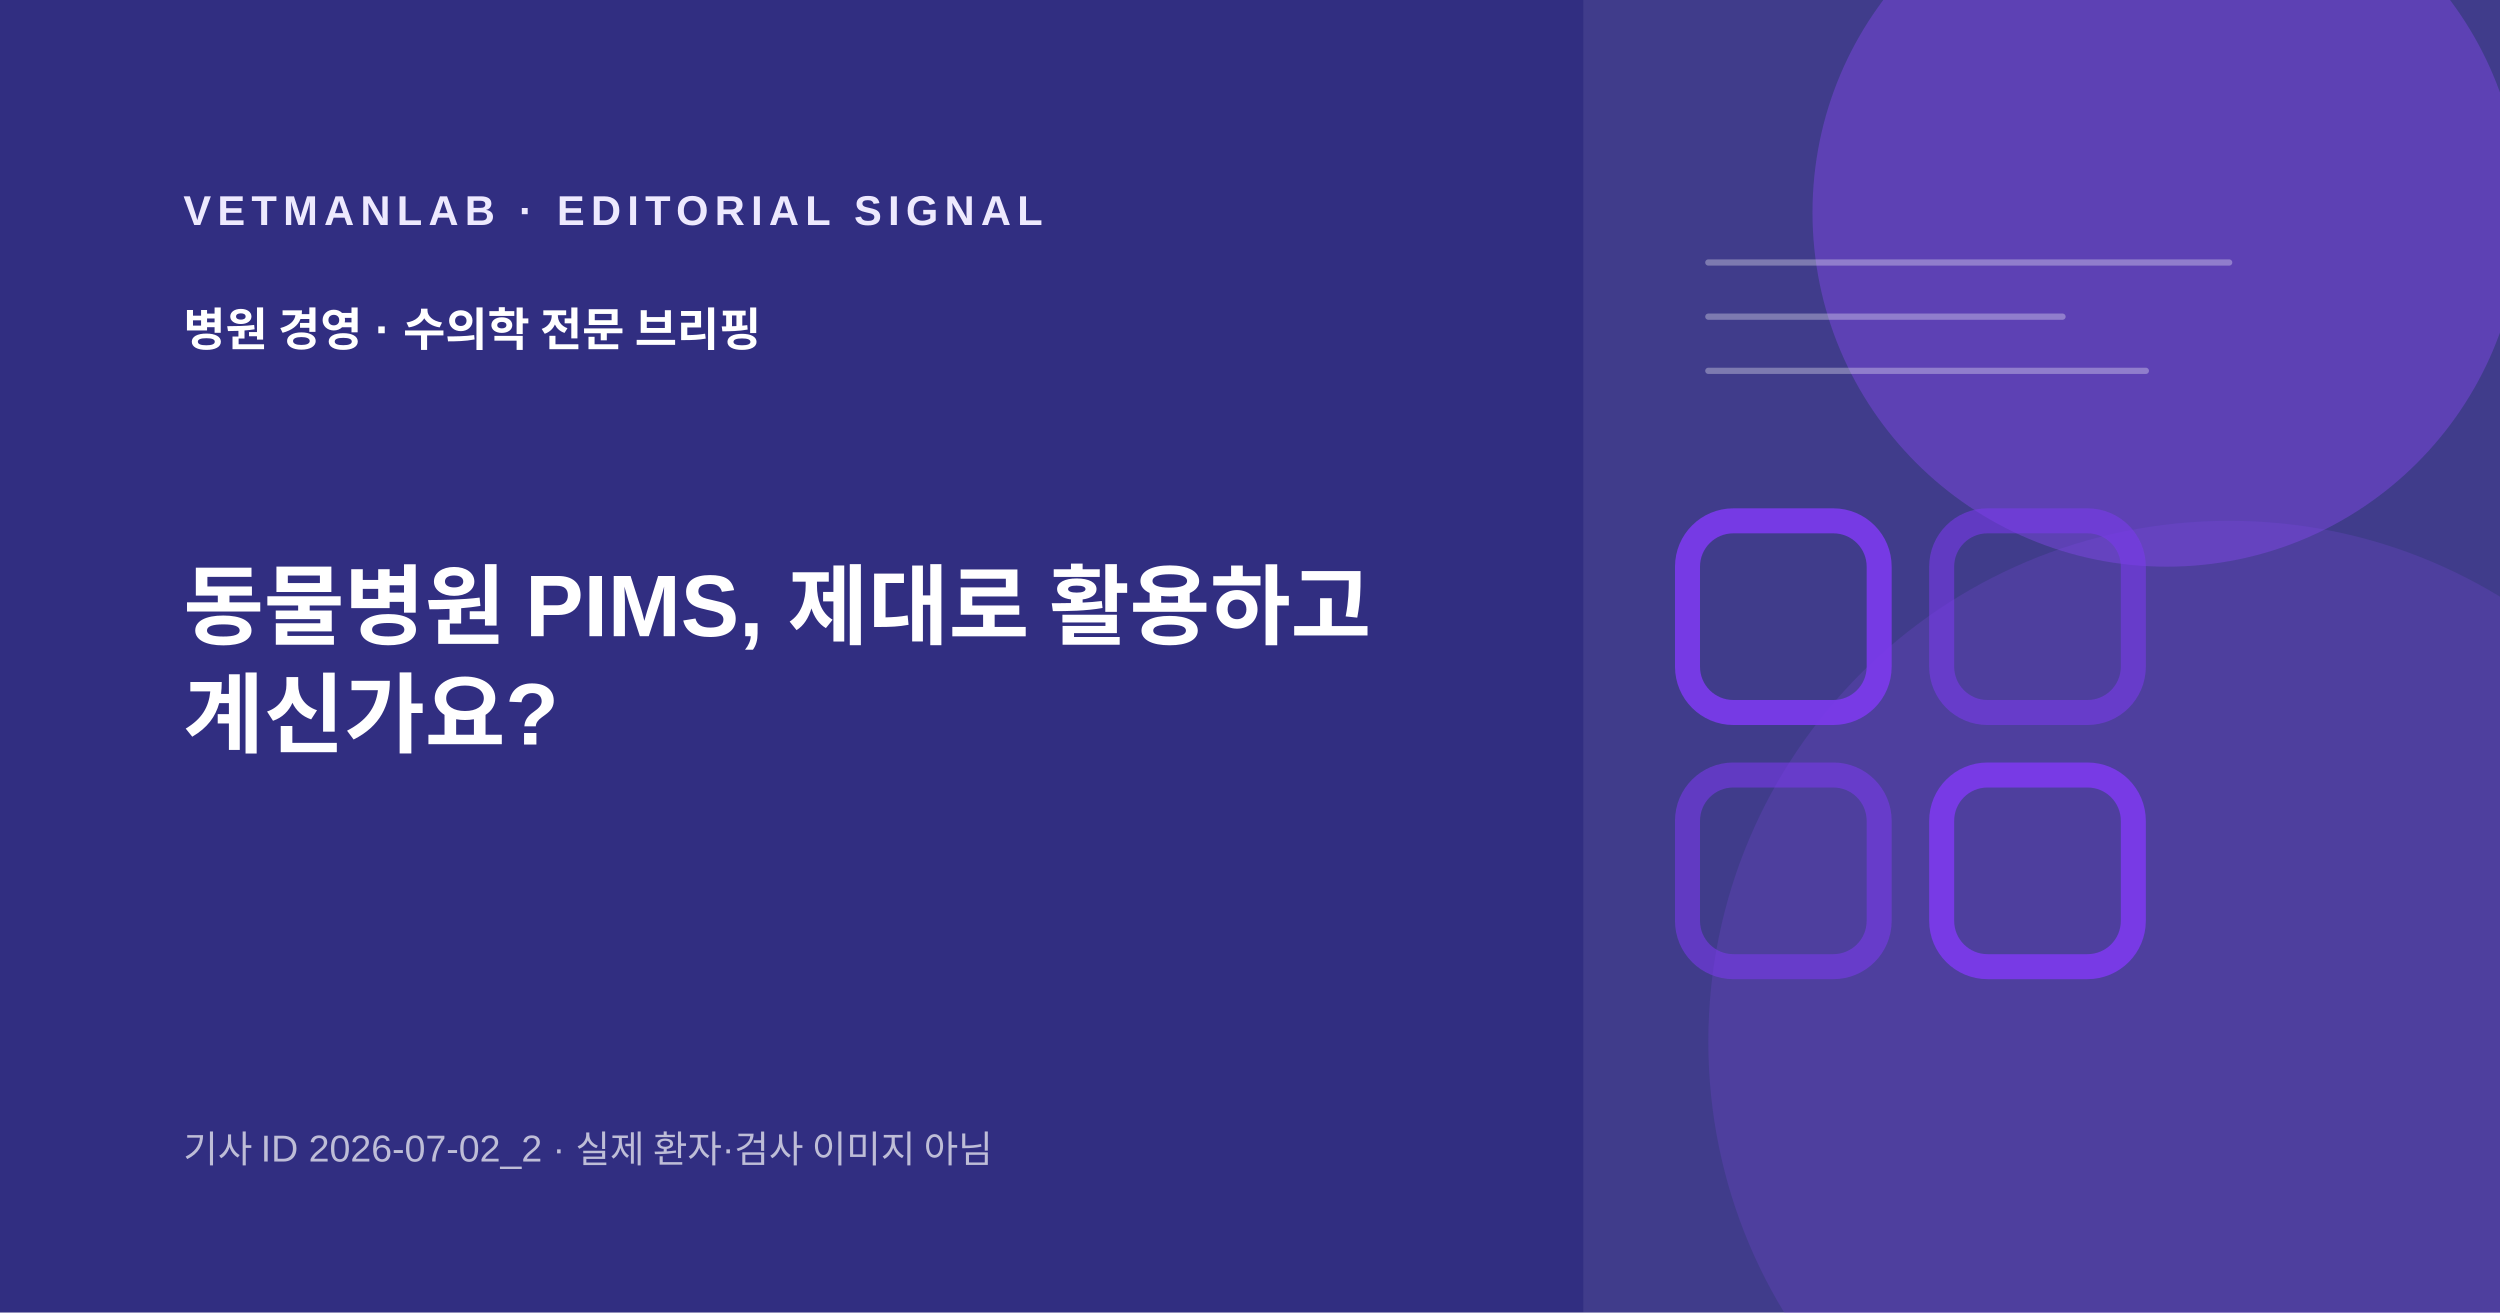
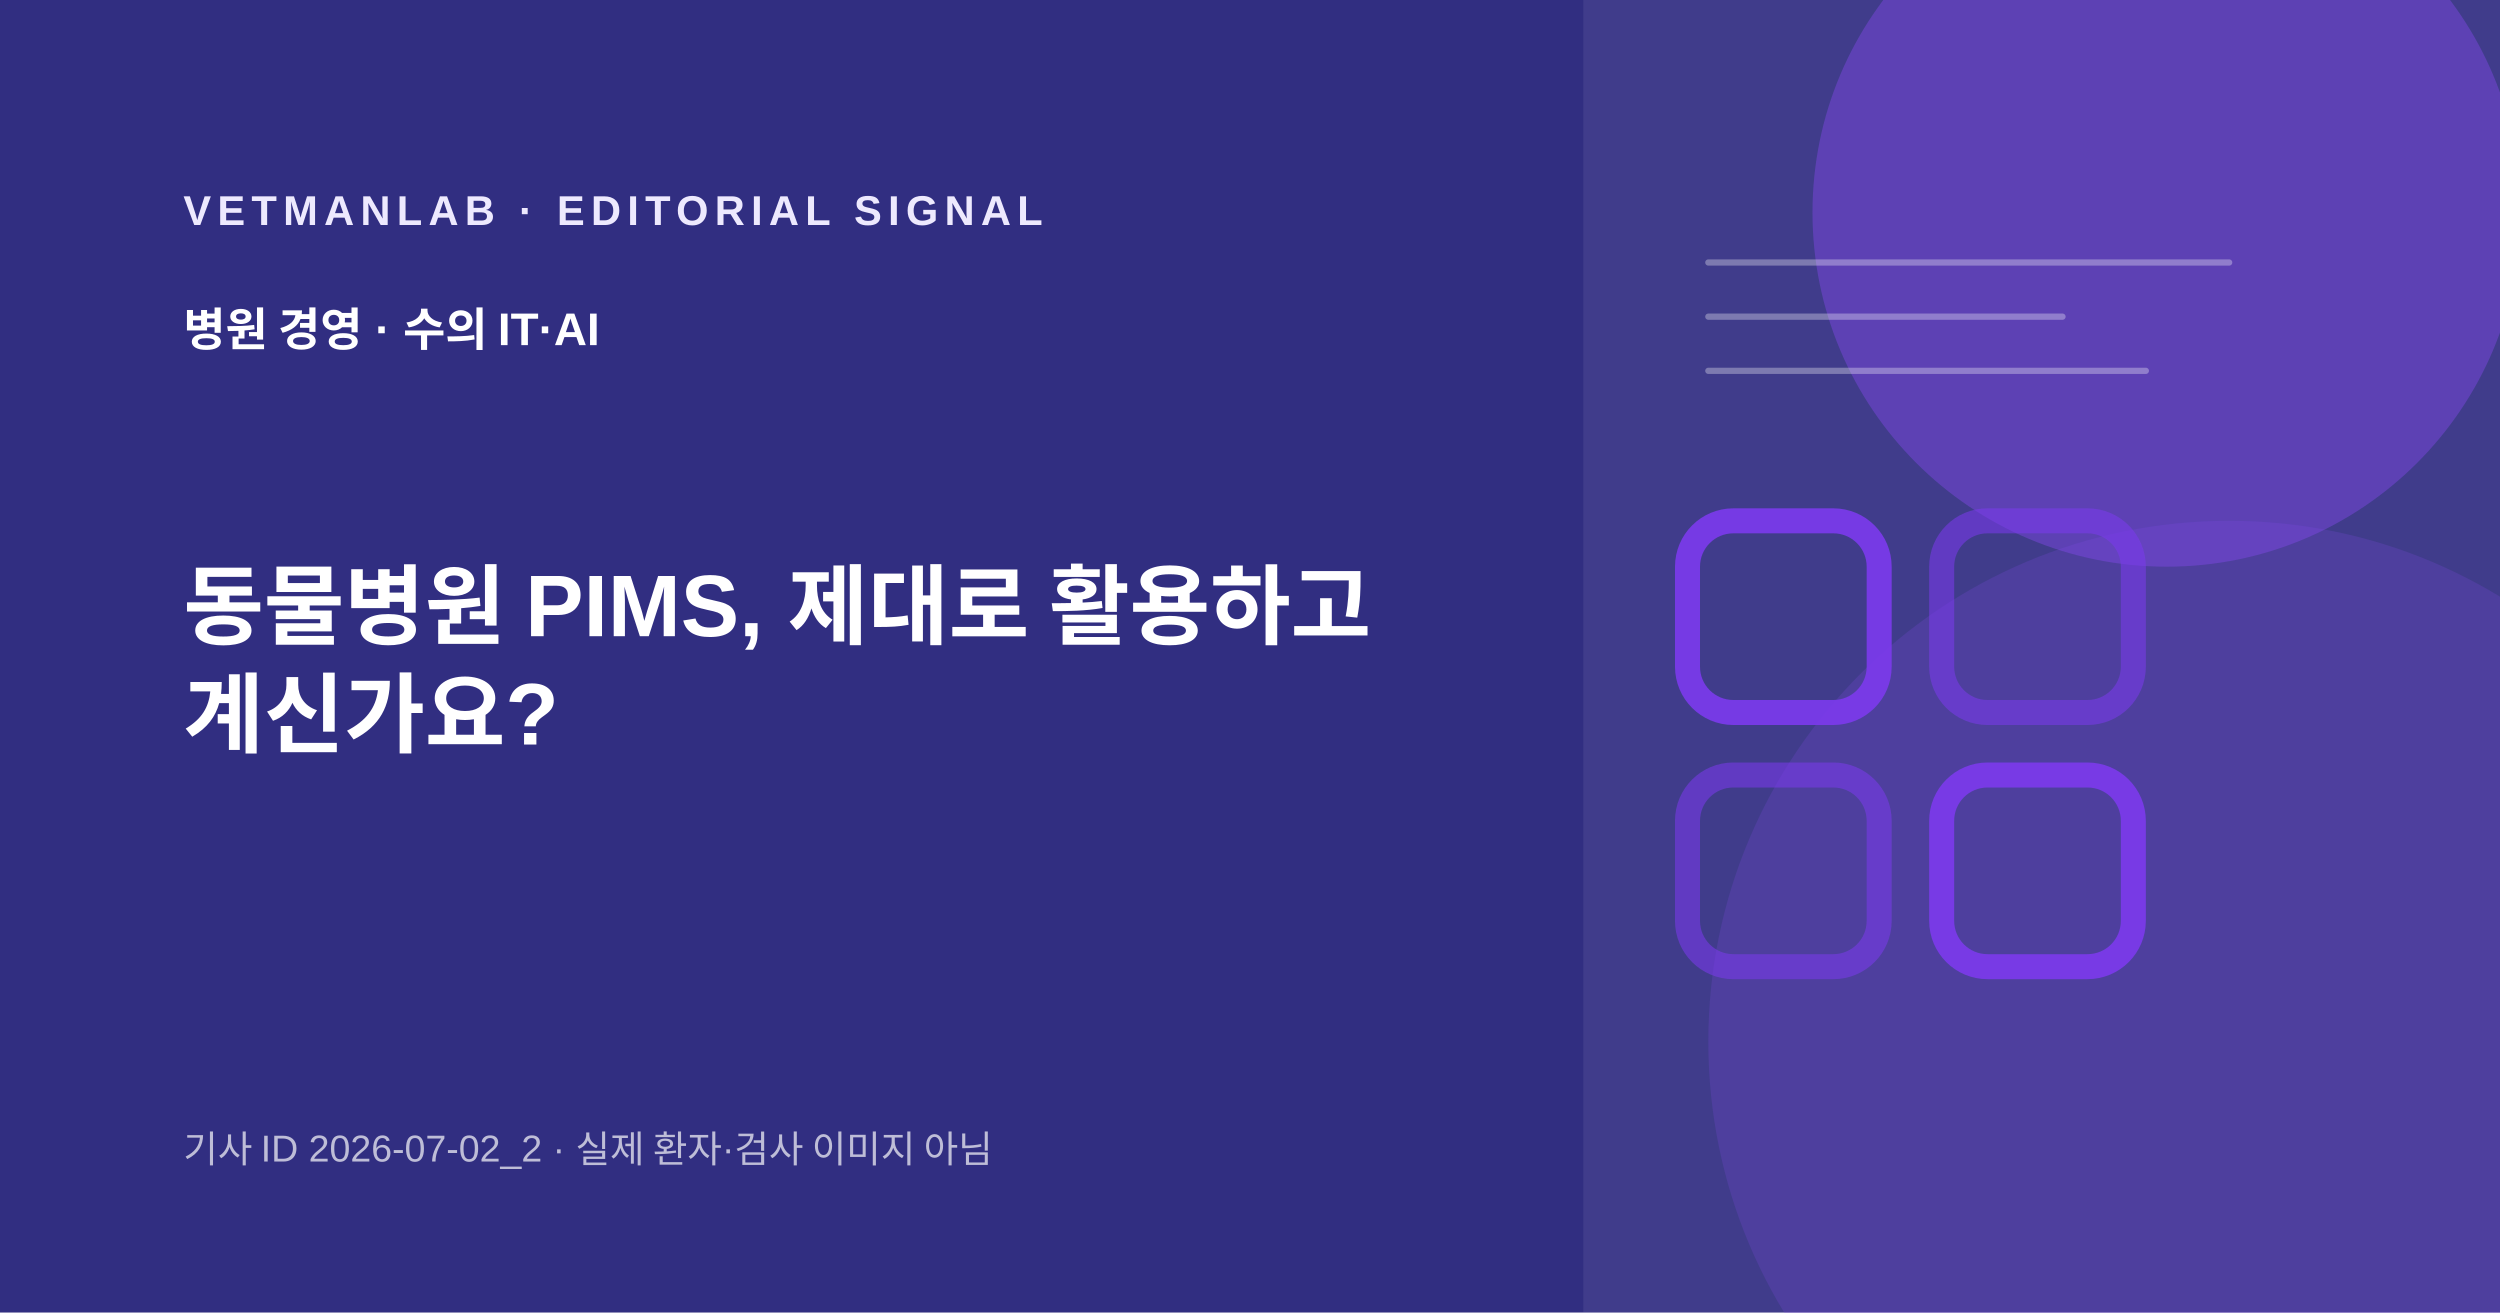
<svg xmlns="http://www.w3.org/2000/svg" width="1200" height="630" viewBox="0 0 1200 630" role="img" aria-labelledby="card-title card-desc">
  <rect width="1200" height="630" fill="#312e81" />
  <circle cx="1040" cy="102" r="170" fill="#7c3aed" opacity=".42" />
  <circle cx="1070" cy="500" r="250" fill="#7c3aed" opacity=".2" />
  <path d="M760 0h440v630H760z" fill="#ede9fe" opacity=".08" />
  <path d="M820 126h250M820 152h170M820 178h210" stroke="#fff" stroke-opacity=".32" stroke-width="3" stroke-linecap="round" />
  <g transform="translate(810 250)" fill="none" stroke="#7c3aed" stroke-width="12" opacity=".9">
    <rect x="0" y="0" width="92" height="92" rx="22" />
    <rect x="122" y="0" width="92" height="92" rx="22" opacity=".62" />
    <rect x="0" y="122" width="92" height="92" rx="22" opacity=".62" />
    <rect x="122" y="122" width="92" height="92" rx="22" />
  </g>
  <text x="88" y="108" fill="#ede9fe" font-family="Arial, Apple SD Gothic Neo, sans-serif" font-size="20" font-weight="700" letter-spacing="3">VETMANLAB · EDITORIAL SIGNAL</text>
-   <text x="88" y="166" fill="#ffffff" font-family="Arial, Apple SD Gothic Neo, sans-serif" font-size="22" font-weight="700">병원 경영 · 수의학 전문 브리핑</text>
+   <text x="88" y="166" fill="#ffffff" font-family="Arial, Apple SD Gothic Neo, sans-serif" font-size="22" font-weight="700">병원 경영 · 수의 IT·AI</text>
  <text x="88" y="306" fill="#ffffff" font-family="Arial, Apple SD Gothic Neo, sans-serif" font-size="42" font-weight="700">동물병원 PIMS, 제대로 활용하고</text>
  <text x="88" y="358" fill="#ffffff" font-family="Arial, Apple SD Gothic Neo, sans-serif" font-size="42" font-weight="700">계신가요?</text>
  <text x="88" y="558" fill="#ffffff" fill-opacity=".68" font-family="Arial, Apple SD Gothic Neo, sans-serif" font-size="18">기사 ID 2026-07-02_2 · 실제 환자·검사 이미지 아님</text>
</svg>
